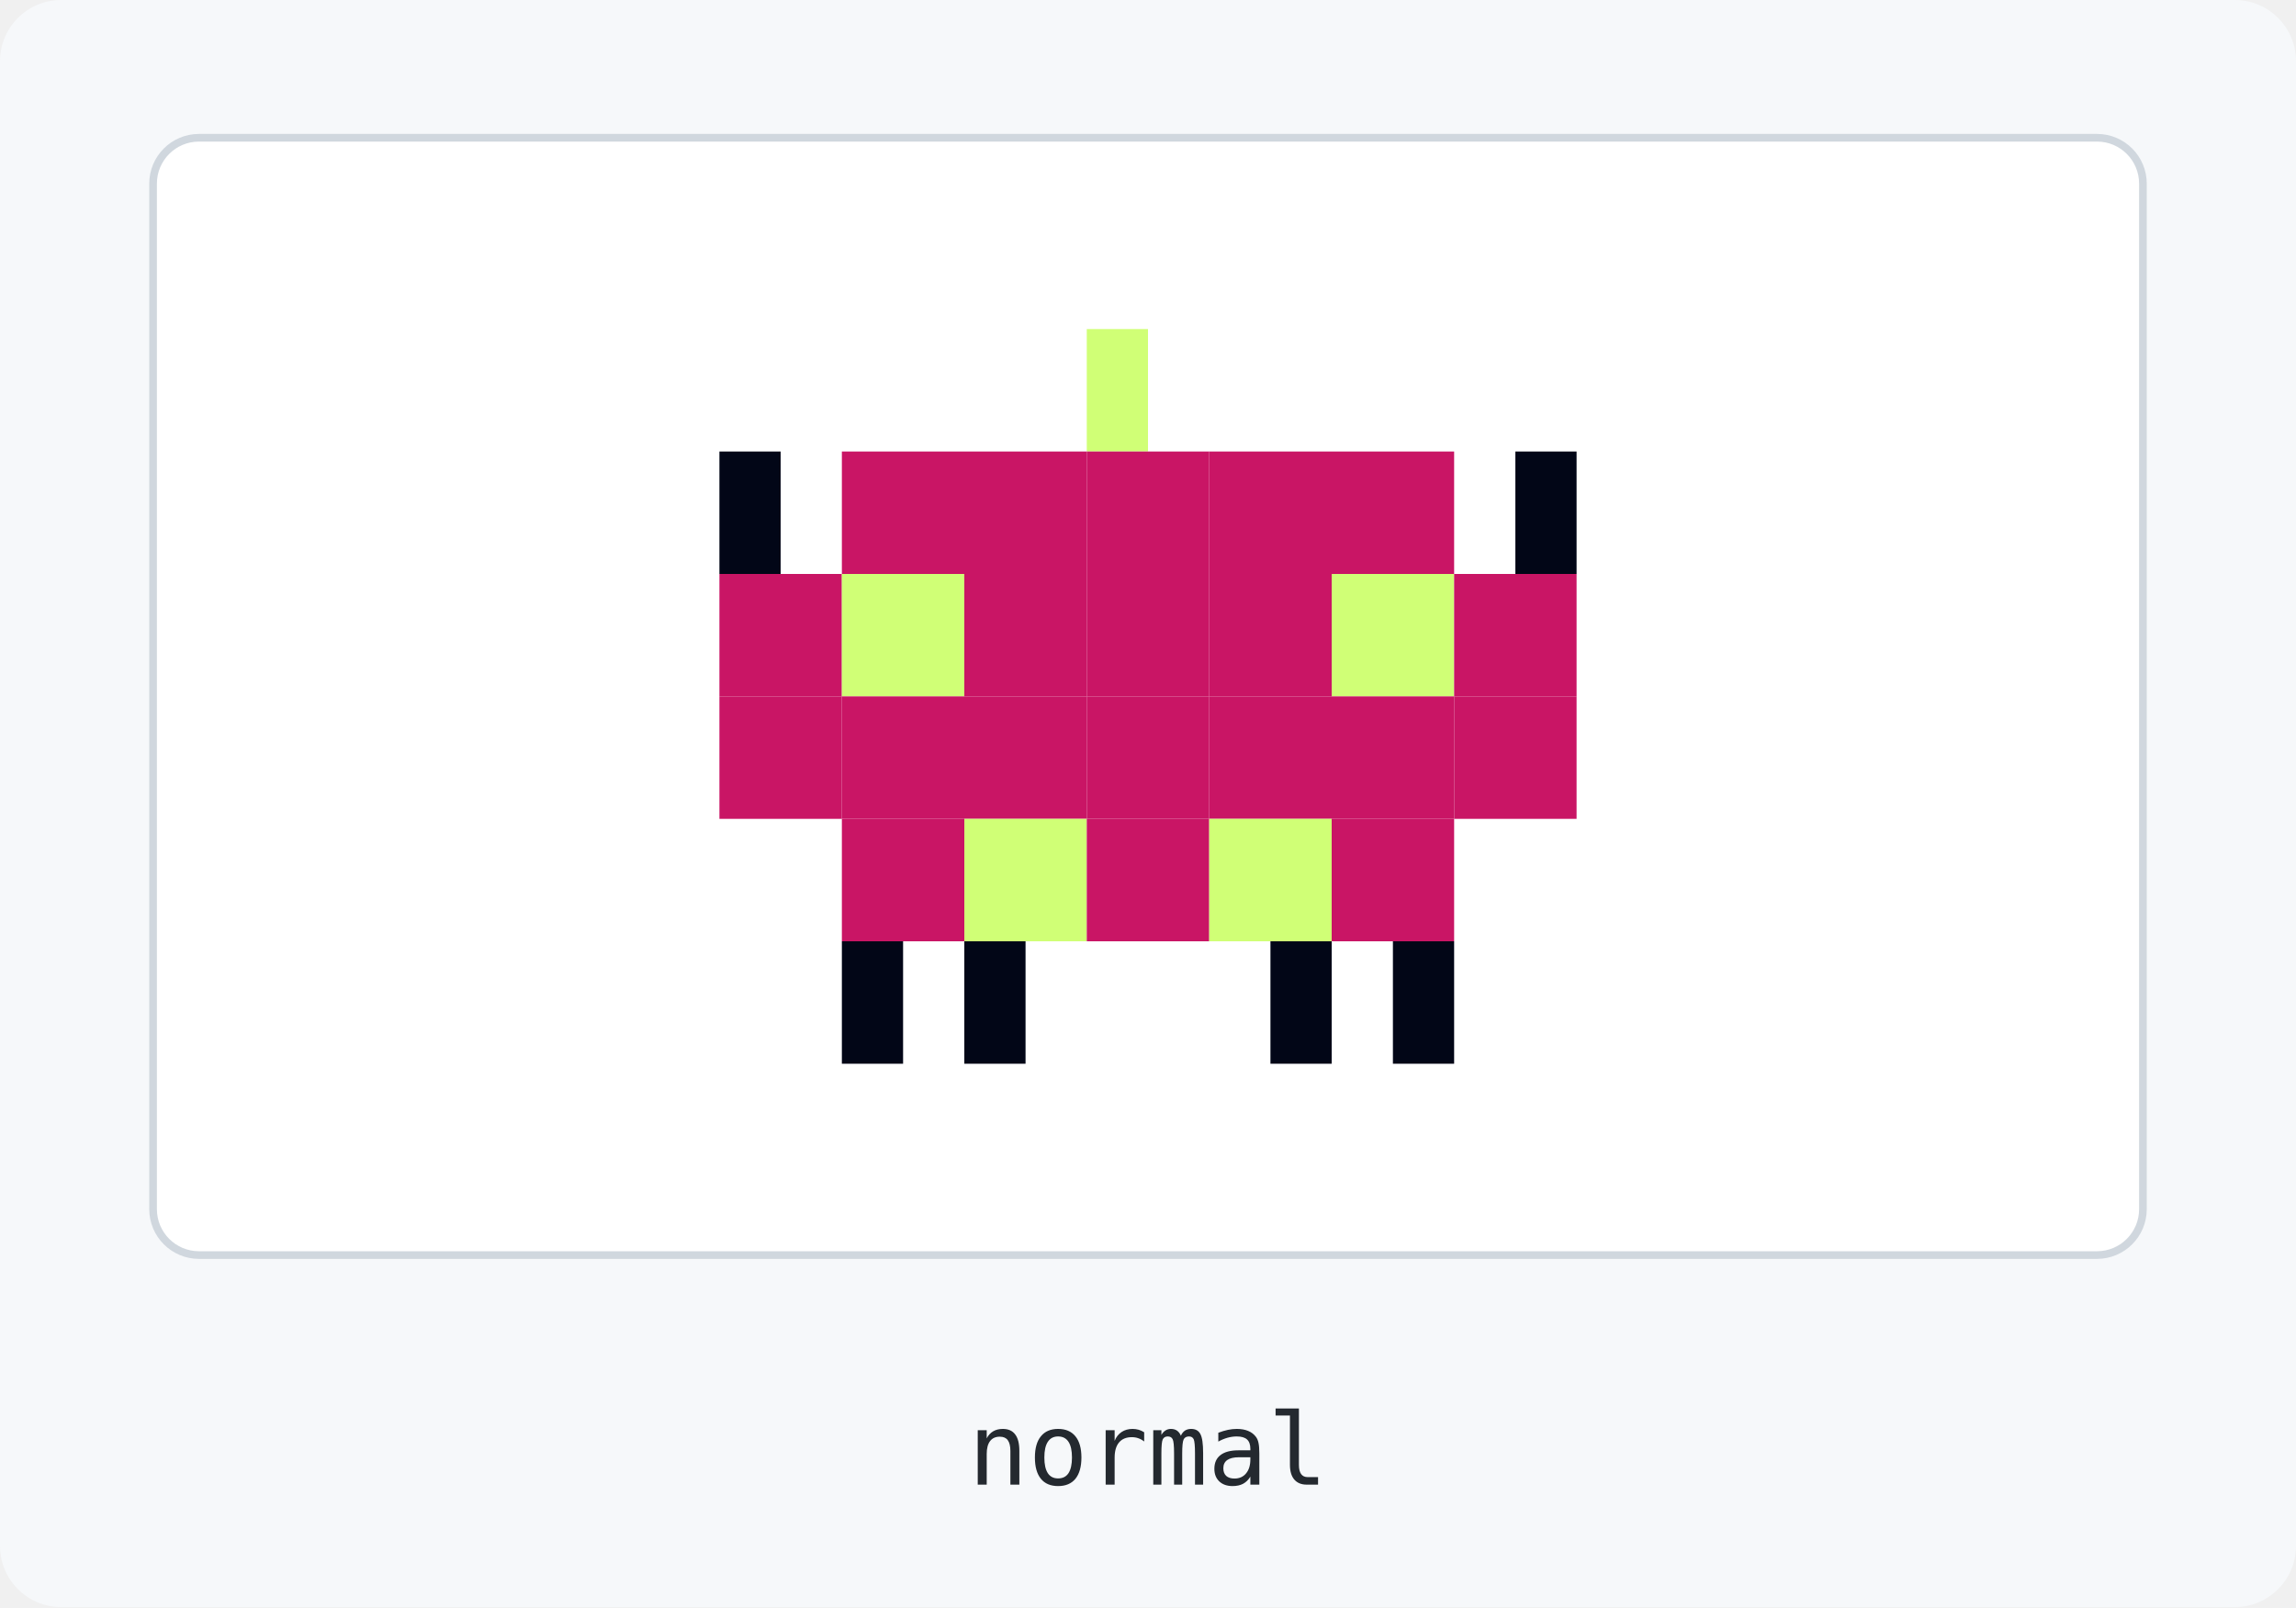
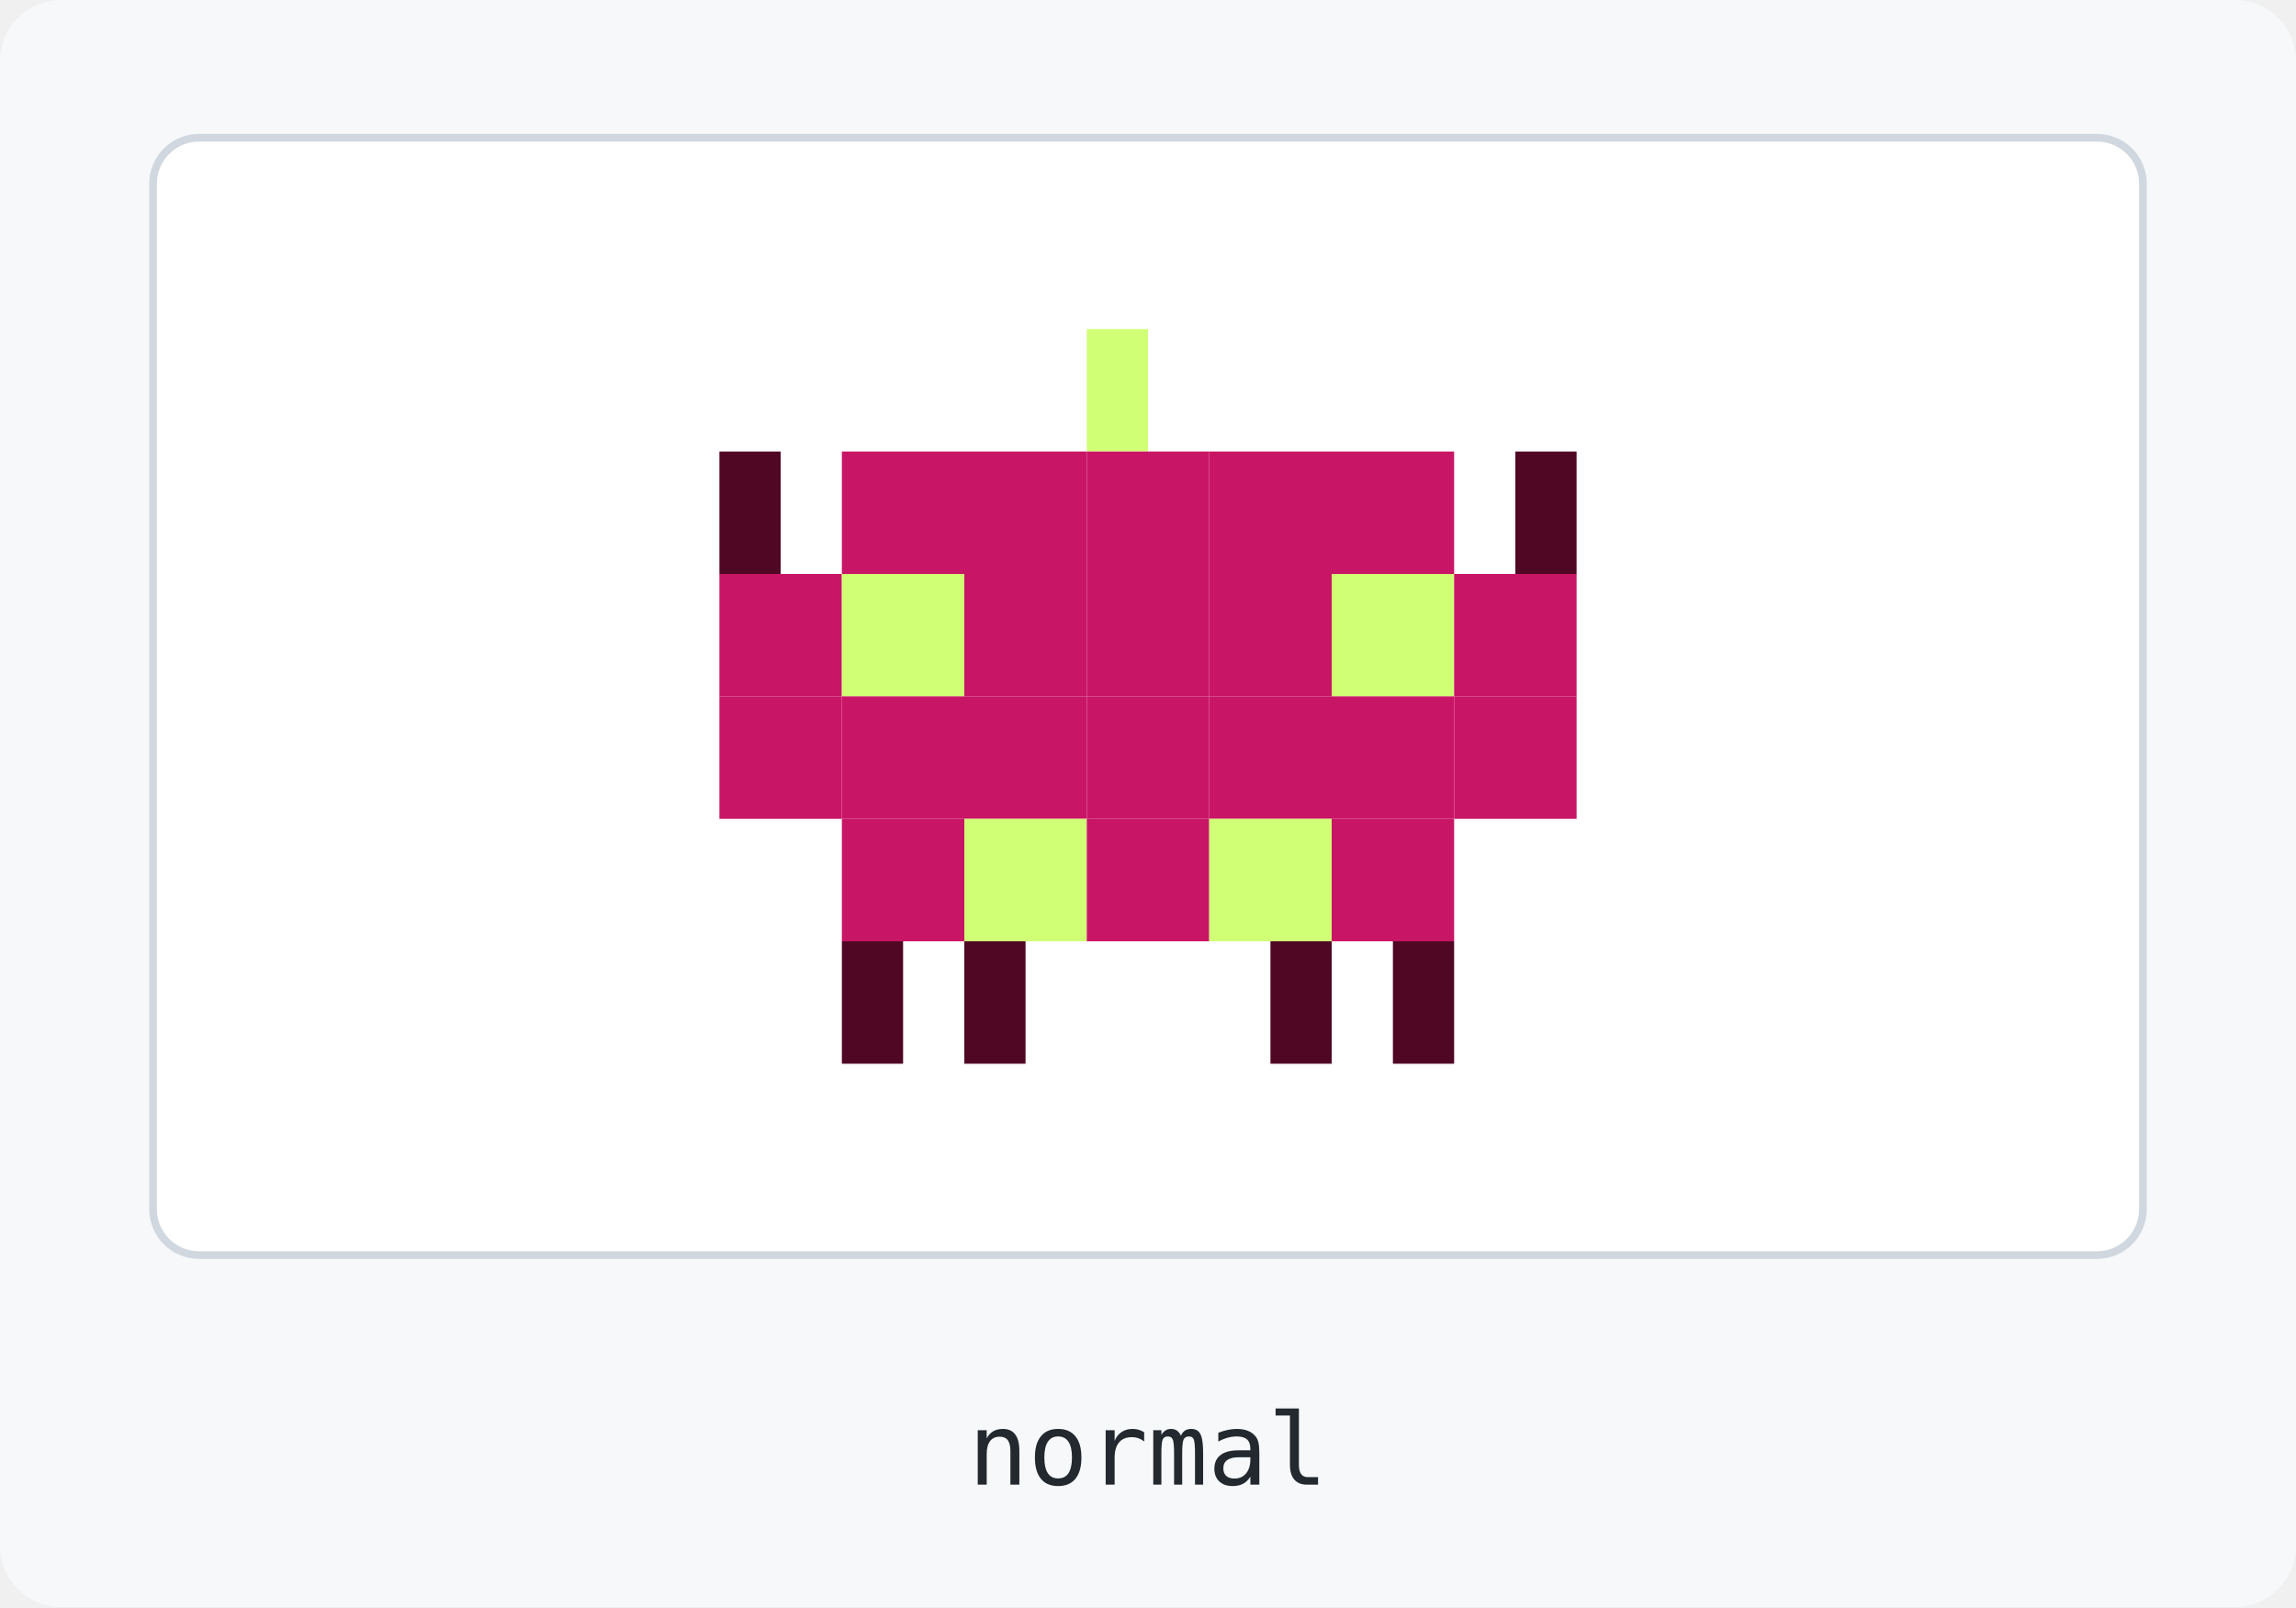
<svg xmlns="http://www.w3.org/2000/svg" width="300" height="210" viewBox="0 0 300 210" role="img" aria-label="normal clingon">
  <rect width="300" height="210" rx="8" fill="#f6f8fa" />
  <rect x="20" y="18" width="260" height="146" rx="6" fill="#ffffff" stroke="#d0d7de" />
  <rect x="142" y="43" width="8" height="16" fill="#d0ff76" />
-   <rect x="94" y="59" width="8" height="16" fill="#020617" />
+   <rect x="94" y="59" width="8" height="16" fill="#500724" />
  <rect x="110" y="59" width="16" height="16" fill="#c91565" />
  <rect x="126" y="59" width="16" height="16" fill="#c91565" />
  <rect x="142" y="59" width="16" height="16" fill="#c91565" />
  <rect x="158" y="59" width="16" height="16" fill="#c91565" />
  <rect x="174" y="59" width="16" height="16" fill="#c91565" />
-   <rect x="198" y="59" width="8" height="16" fill="#020617" />
+   <rect x="198" y="59" width="8" height="16" fill="#500724" />
  <rect x="94" y="75" width="16" height="16" fill="#c91565" />
  <rect x="110" y="75" width="16" height="16" fill="#d0ff76" />
  <rect x="126" y="75" width="16" height="16" fill="#c91565" />
  <rect x="142" y="75" width="16" height="16" fill="#c91565" />
  <rect x="158" y="75" width="16" height="16" fill="#c91565" />
  <rect x="174" y="75" width="16" height="16" fill="#d0ff76" />
  <rect x="190" y="75" width="16" height="16" fill="#c91565" />
  <rect x="94" y="91" width="16" height="16" fill="#c91565" />
  <rect x="110" y="91" width="16" height="16" fill="#c91565" />
  <rect x="126" y="91" width="16" height="16" fill="#c91565" />
  <rect x="142" y="91" width="16" height="16" fill="#c91565" />
  <rect x="158" y="91" width="16" height="16" fill="#c91565" />
  <rect x="174" y="91" width="16" height="16" fill="#c91565" />
  <rect x="190" y="91" width="16" height="16" fill="#c91565" />
  <rect x="110" y="107" width="16" height="16" fill="#c91565" />
  <rect x="126" y="107" width="16" height="16" fill="#d0ff76" />
  <rect x="142" y="107" width="16" height="16" fill="#c91565" />
  <rect x="158" y="107" width="16" height="16" fill="#d0ff76" />
  <rect x="174" y="107" width="16" height="16" fill="#c91565" />
-   <rect x="110" y="123" width="8" height="16" fill="#020617" />
-   <rect x="126" y="123" width="8" height="16" fill="#020617" />
-   <rect x="166" y="123" width="8" height="16" fill="#020617" />
-   <rect x="182" y="123" width="8" height="16" fill="#020617" />
+   <rect x="110" y="123" width="8" height="16" fill="#500724" />
+   <rect x="126" y="123" width="8" height="16" fill="#500724" />
+   <rect x="166" y="123" width="8" height="16" fill="#500724" />
+   <rect x="182" y="123" width="8" height="16" fill="#500724" />
  <text x="150" y="194" text-anchor="middle" font-family="ui-monospace, SFMono-Regular, Menlo, Consolas, monospace" font-size="13" font-weight="400" fill="#24292f">normal</text>
</svg>
